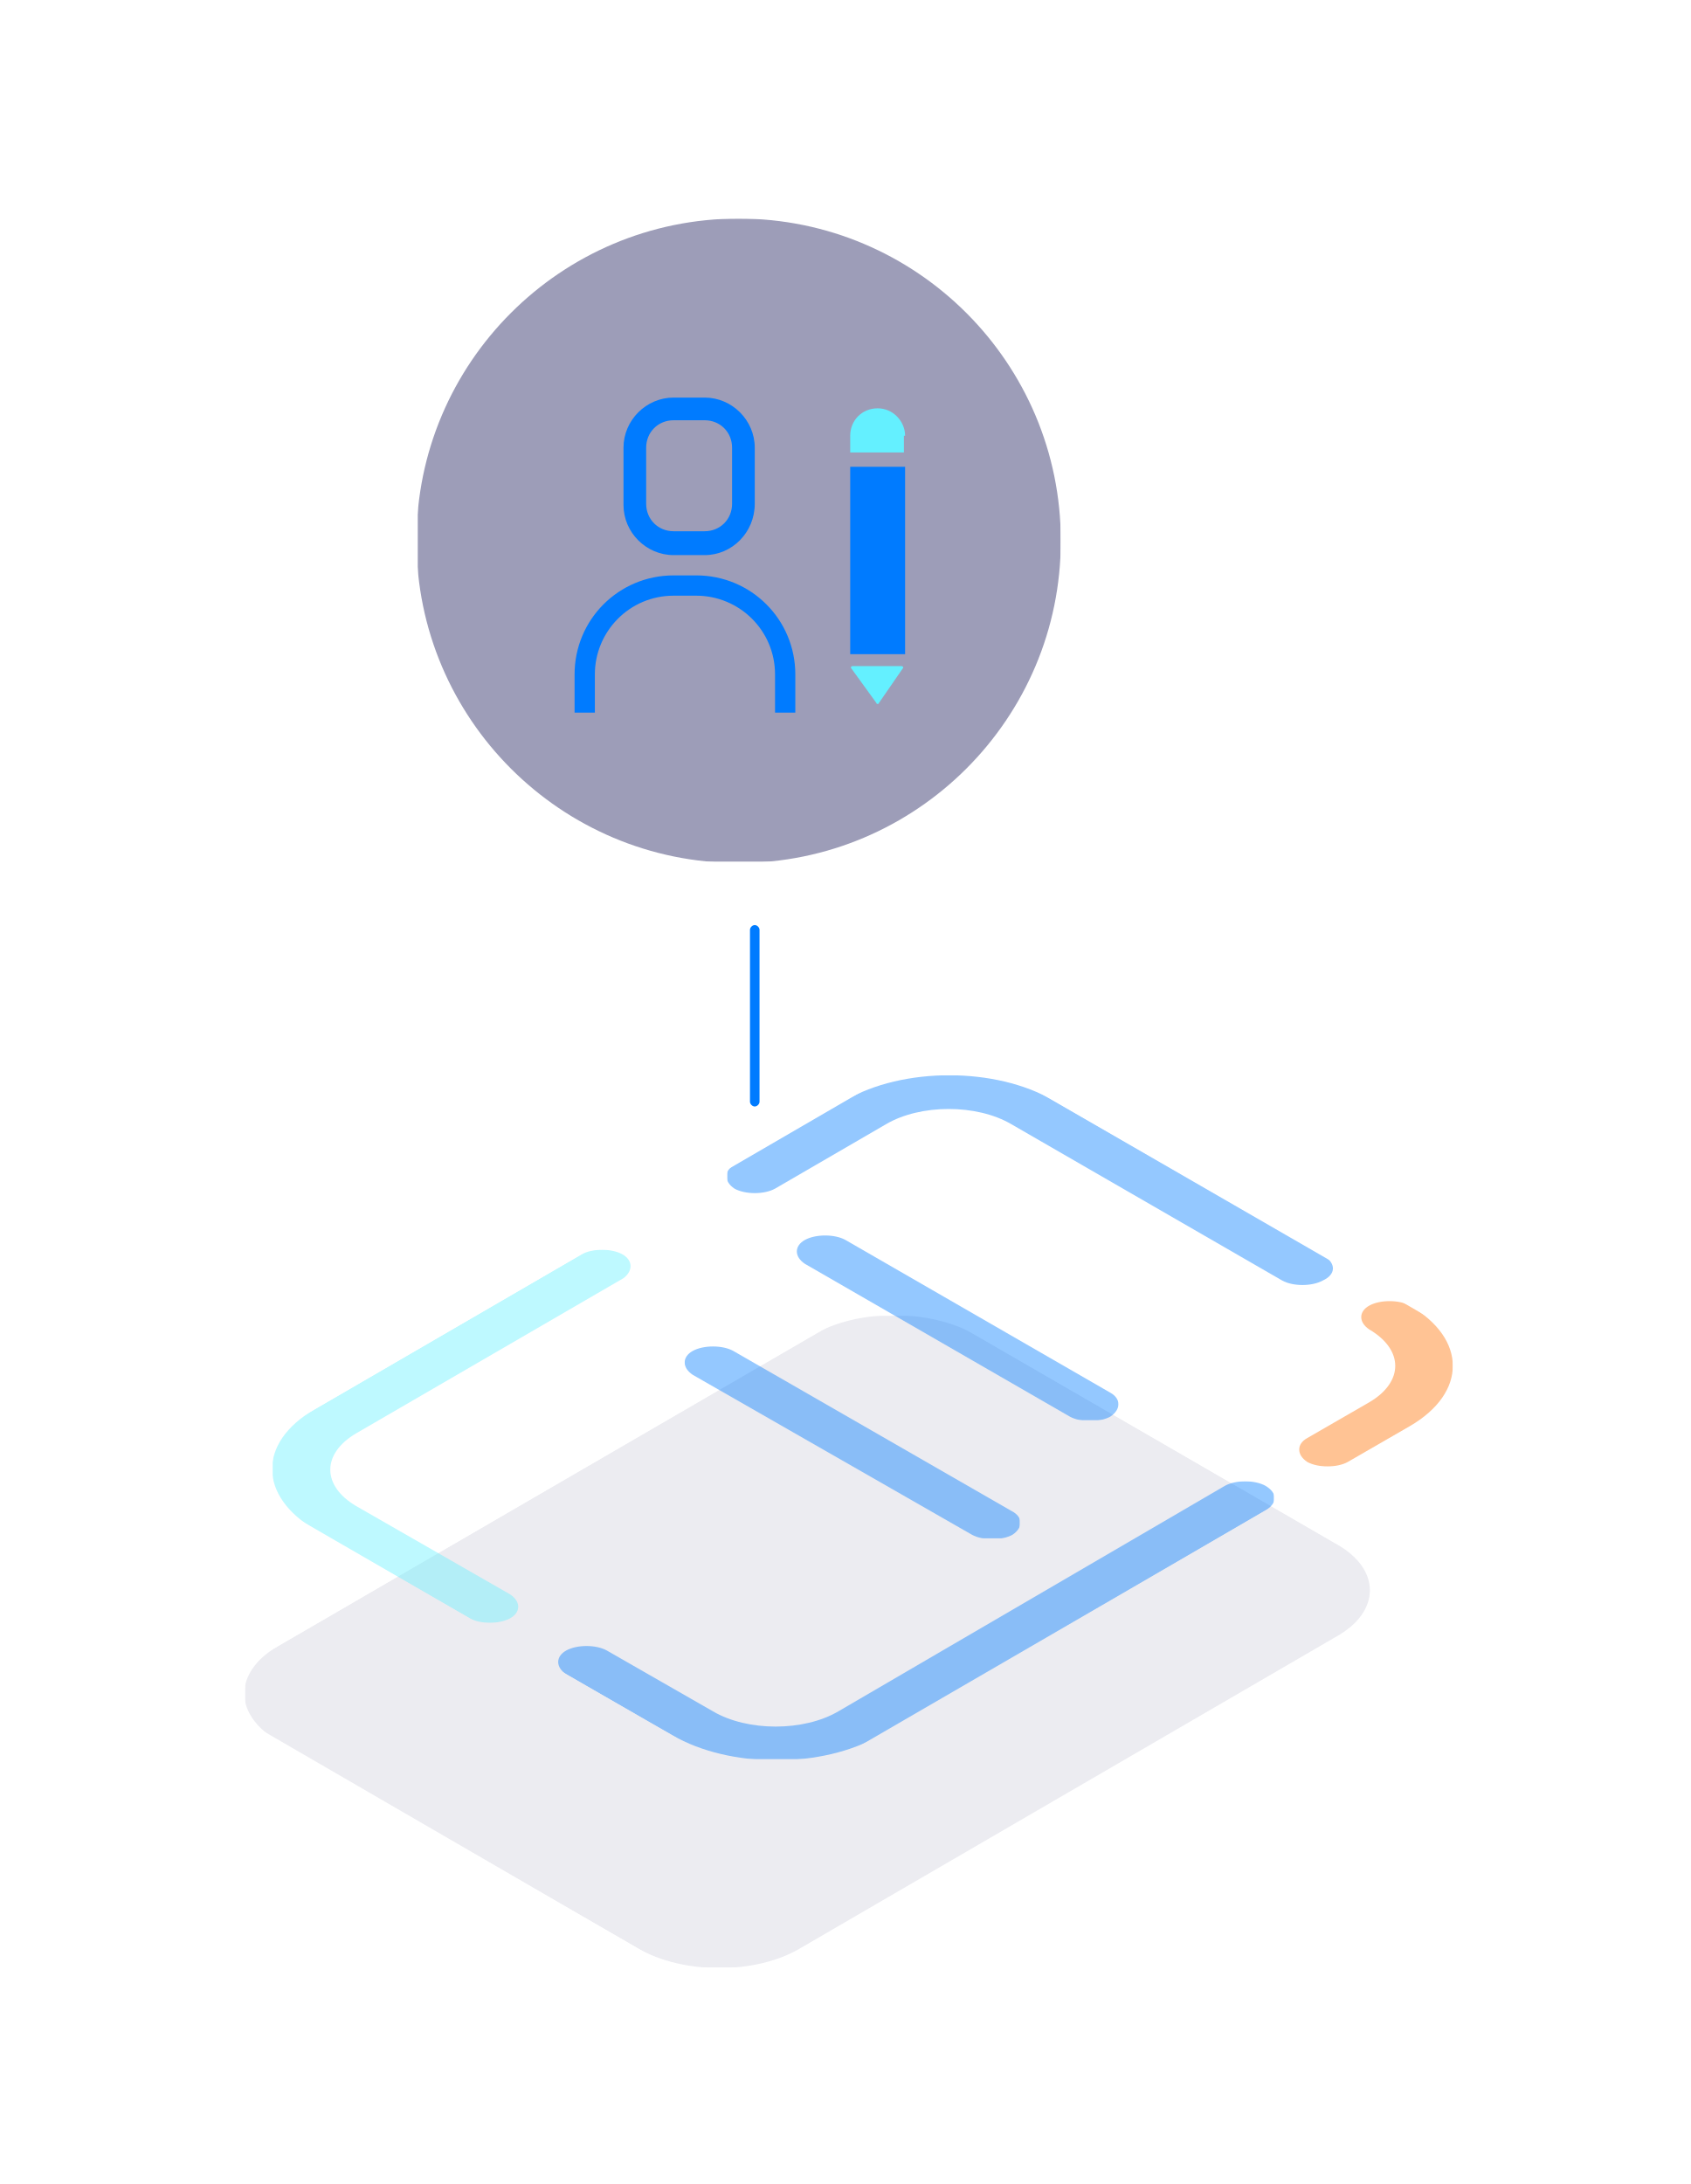
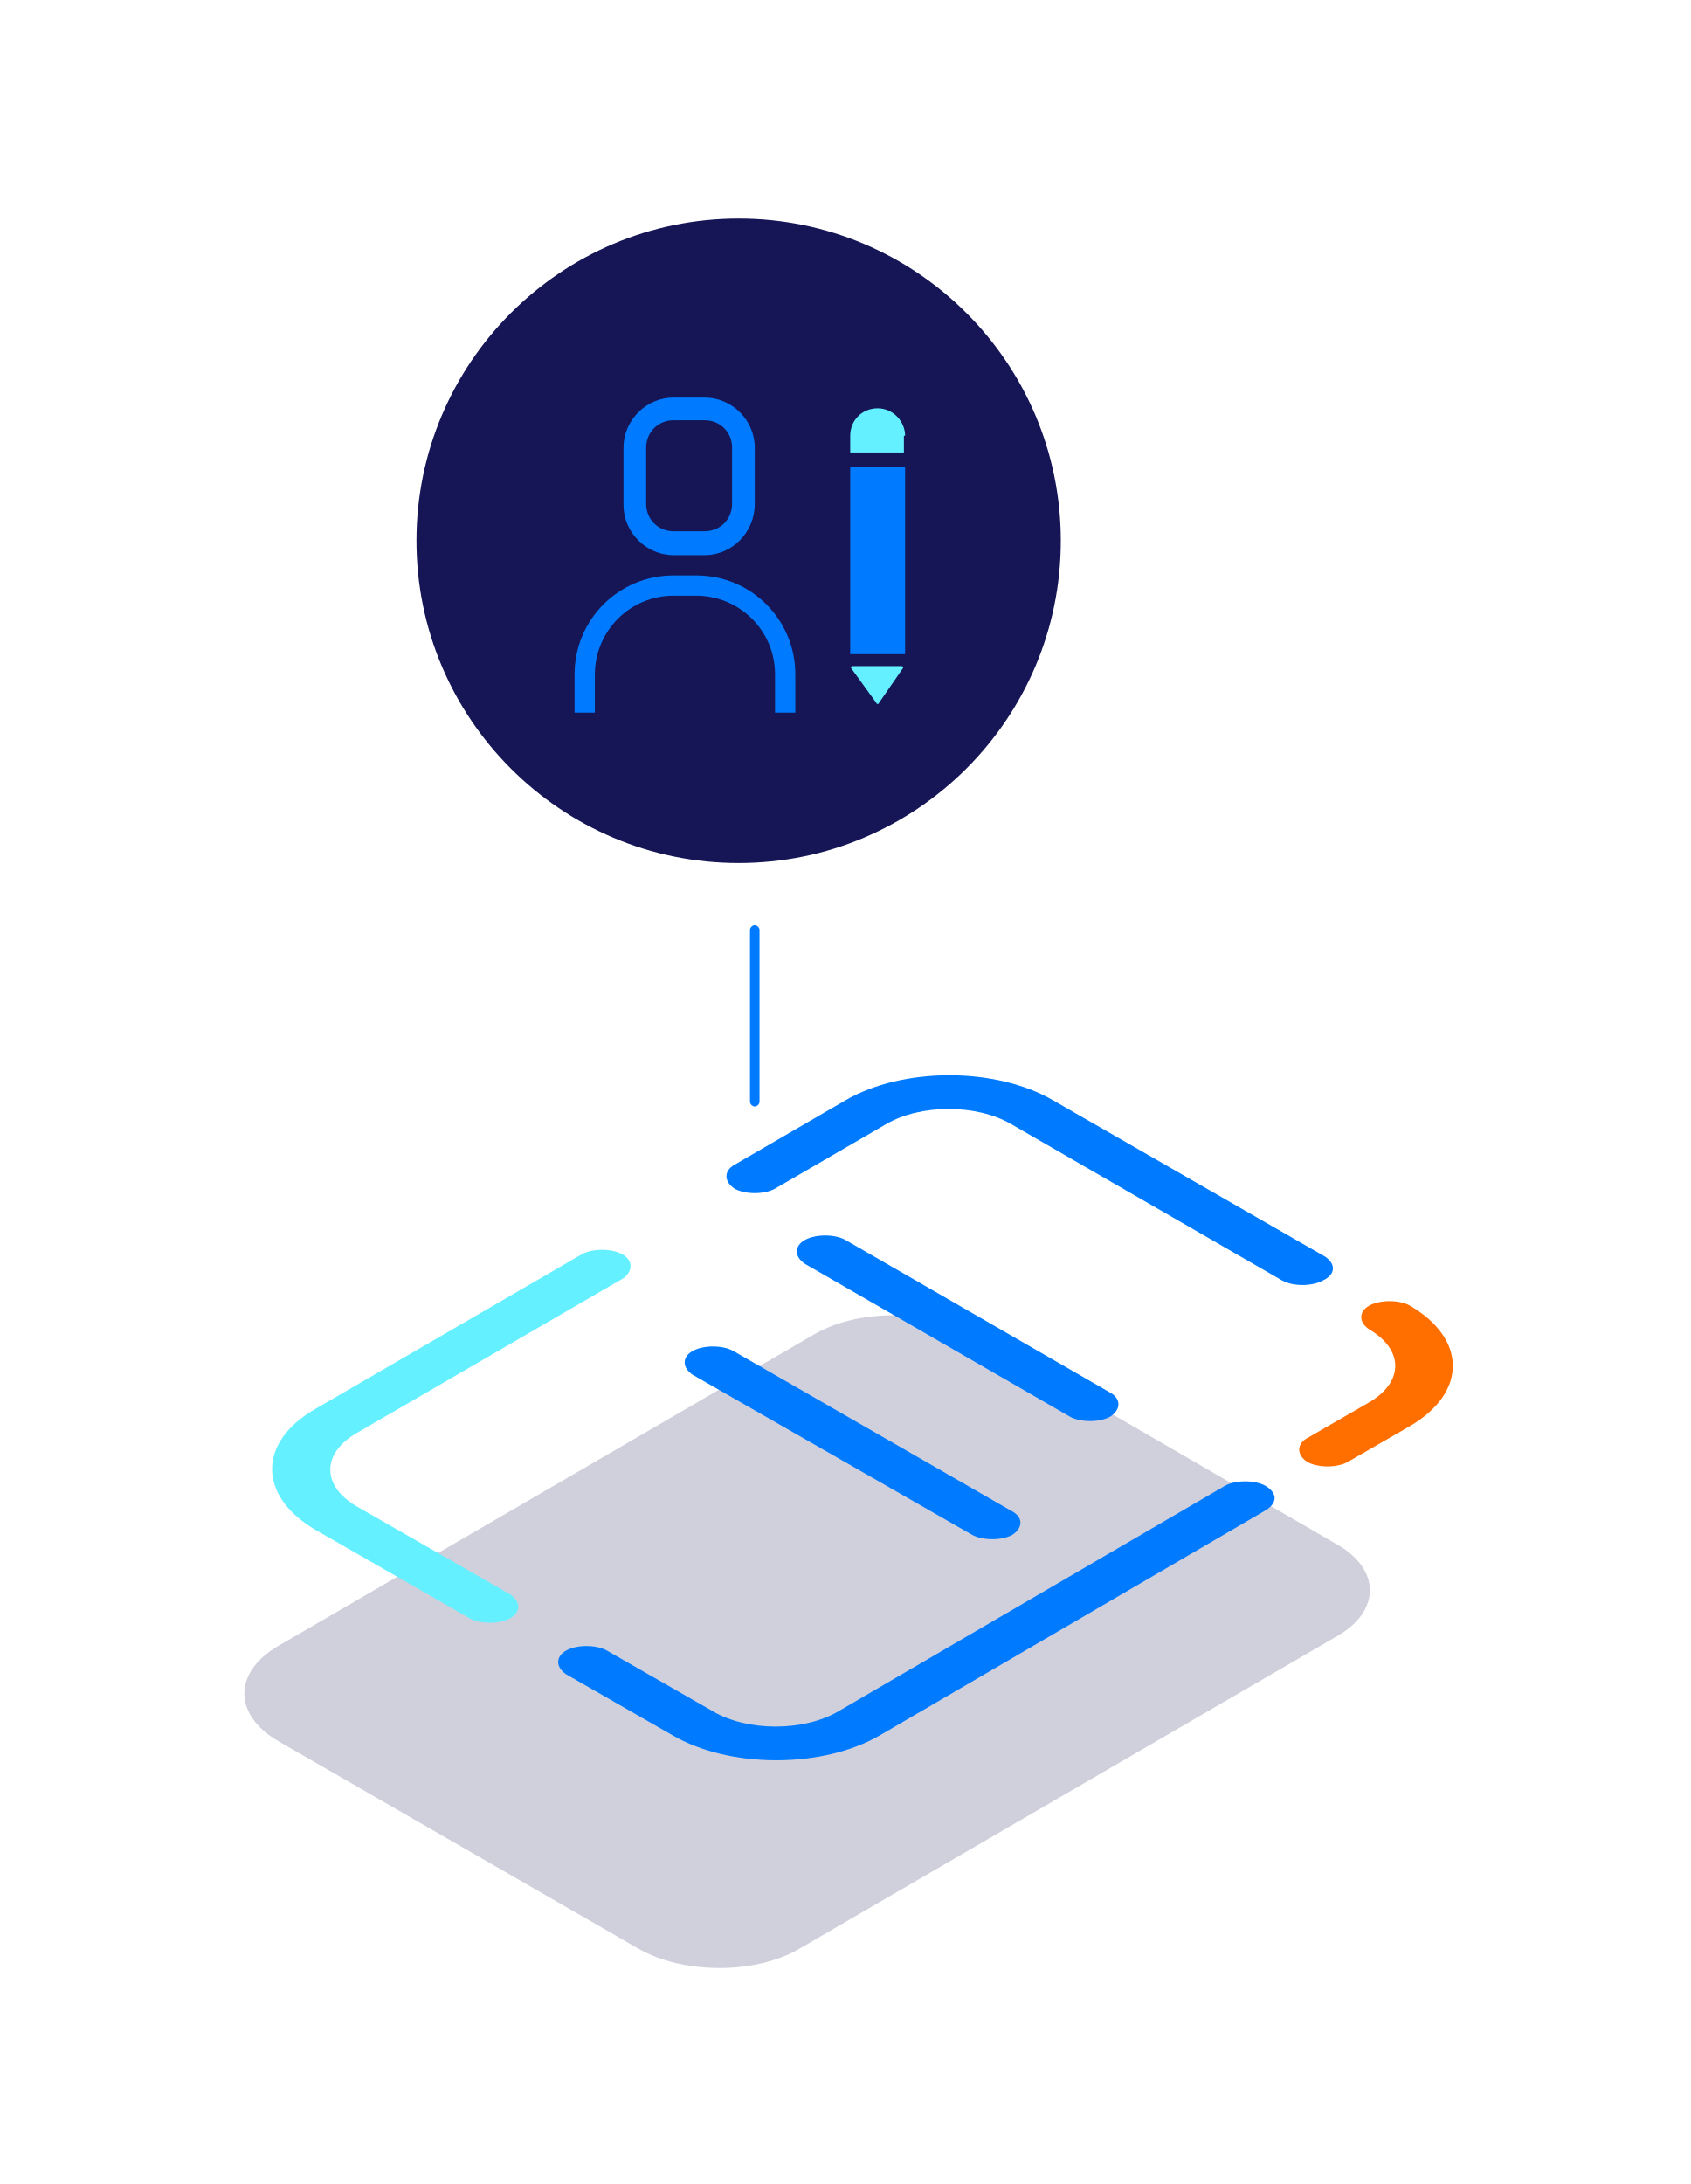
<svg xmlns="http://www.w3.org/2000/svg" version="1.1" id="Layer_1" x="0px" y="0px" viewBox="0 0 141.7 183" style="enable-background:new 0 0 141.7 183;" xml:space="preserve">
  <style type="text/css">
	.st0{filter:url(#Adobe_OpacityMaskFilter);}
	.st1{fill:#007bff;}
- 	.st2{mask:url(#mask-2_1_);fill:#161656;fill-opacity:0.2;}
+ 	.st2{fill:#161656;fill-opacity:0.2;}
	.st3{filter:url(#Adobe_OpacityMaskFilter_1_);}
- 	.st4{mask:url(#mask-4_1_);fill:#007bff;}
+ 	.st4{fill:#007bff;}
	.st5{filter:url(#Adobe_OpacityMaskFilter_2_);}
- 	.st6{mask:url(#mask-6_1_);fill:#ff6f00;}
+ 	.st6{fill:#ff6f00;}
	.st7{filter:url(#Adobe_OpacityMaskFilter_3_);}
- 	.st8{mask:url(#mask-8_1_);fill:#007bff;}
+ 	.st8{fill:#007bff;}
	.st9{filter:url(#Adobe_OpacityMaskFilter_4_);}
- 	.st10{mask:url(#mask-10_1_);fill:#64f0ff;}
+ 	.st10{fill:#64f0ff;}
	.st11{filter:url(#Adobe_OpacityMaskFilter_5_);}
- 	.st12{mask:url(#mask-12_1_);fill:#007bff;}
+ 	.st12{fill:#007bff;}
	.st13{filter:url(#Adobe_OpacityMaskFilter_6_);}
- 	.st14{mask:url(#mask-14_1_);fill:#007bff;}
+ 	.st14{fill:#007bff;}
	.st15{filter:url(#Adobe_OpacityMaskFilter_7_);}
- 	.st16{mask:url(#mask-16_1_);fill:#161656;}
+ 	.st16{fill:#161656;}
	.st17{fill:#64f0ff;}
</style>
  <g id="Desktop">
    <g id="APPII" transform="translate(-598, -3038)">
      <g id="Traceability-Copy" transform="translate(594.6524, 3038)">
        <g id="Group-3" transform="translate(0, 90.35294)">
          <g id="Clip-2">
				</g>
          <defs>
            <filter id="Adobe_OpacityMaskFilter" filterUnits="userSpaceOnUse" x="23.9" y="19.9" width="94.3" height="54.6">
              <feColorMatrix type="matrix" values="1 0 0 0 0  0 1 0 0 0  0 0 1 0 0  0 0 0 1 0" />
            </filter>
          </defs>
          <mask maskUnits="userSpaceOnUse" x="23.9" y="19.9" width="94.3" height="54.6" id="mask-2_1_">
            <g class="st0">
              <polyline id="path-1_1_" class="st1" points="19.9,51.5 78.3,17.6 122.1,42.9 63.7,76.9       " />
            </g>
          </mask>
          <path id="Fill-1" class="st2" d="M115.3,39L85.1,21.5c-3.8-2.2-9.9-2.2-13.6,0L26.6,47.6c-3.7,2.2-3.7,5.7,0,7.9l30.2,17.4      c3.8,2.2,9.9,2.2,13.6,0l44.9-26.1C119.1,44.7,119.1,41.1,115.3,39" />
        </g>
        <g id="Group-22" transform="translate(0.802139, 69.49733)">
          <g id="Group-6">
            <g id="Clip-5">
					</g>
            <defs>
              <filter id="Adobe_OpacityMaskFilter_1_" filterUnits="userSpaceOnUse" x="63.5" y="20.6" width="50.8" height="17.6">
                <feColorMatrix type="matrix" values="1 0 0 0 0  0 1 0 0 0  0 0 1 0 0  0 0 0 1 0" />
              </filter>
            </defs>
            <mask maskUnits="userSpaceOnUse" x="63.5" y="20.6" width="50.8" height="17.6" id="mask-4_1_">
              <g class="st3">
                <polyline id="path-3_1_" class="st1" points="20.3,53.6 67.5,80.9 129.4,45 82.1,17.7        " />
              </g>
            </mask>
            <path id="Fill-4" class="st4" d="M113.6,35.8L90.8,22.7c-4.8-2.8-12.6-2.8-17.4,0l-9.3,5.4c-0.9,0.5-0.9,1.4,0,2       c0.9,0.5,2.5,0.5,3.4,0l9.3-5.4c2.9-1.7,7.6-1.7,10.5,0l22.7,13.1c0.9,0.5,2.5,0.5,3.4,0C114.5,37.3,114.5,36.4,113.6,35.8" />
          </g>
          <g id="Group-9">
            <g id="Clip-8">
					</g>
            <defs>
              <filter id="Adobe_OpacityMaskFilter_2_" filterUnits="userSpaceOnUse" x="111.4" y="39.5" width="12.9" height="13.9">
                <feColorMatrix type="matrix" values="1 0 0 0 0  0 1 0 0 0  0 0 1 0 0  0 0 0 1 0" />
              </filter>
            </defs>
            <mask maskUnits="userSpaceOnUse" x="111.4" y="39.5" width="12.9" height="13.9" id="mask-6_1_">
              <g class="st5">
                <polyline id="path-5_1_" class="st1" points="20.3,53.6 67.5,80.9 129.4,45 82.1,17.7        " />
              </g>
            </mask>
            <path id="Fill-7" class="st6" d="M120.7,39.9c-0.9-0.5-2.5-0.5-3.4,0c-0.9,0.5-0.9,1.4,0,2c2.9,1.7,2.9,4.4,0,6.1l-5.2,3       c-0.9,0.5-0.9,1.4,0,2c0.9,0.5,2.5,0.5,3.4,0l5.2-3C125.5,47.2,125.5,42.7,120.7,39.9" />
          </g>
          <g id="Group-12">
            <g id="Clip-11">
					</g>
            <defs>
              <filter id="Adobe_OpacityMaskFilter_3_" filterUnits="userSpaceOnUse" x="49.2" y="54.6" width="60.1" height="23.3">
                <feColorMatrix type="matrix" values="1 0 0 0 0  0 1 0 0 0  0 0 1 0 0  0 0 0 1 0" />
              </filter>
            </defs>
            <mask maskUnits="userSpaceOnUse" x="49.2" y="54.6" width="60.1" height="23.3" id="mask-8_1_">
              <g class="st7">
                <polyline id="path-7_1_" class="st1" points="20.3,53.6 67.5,80.9 129.4,45 82.1,17.7        " />
              </g>
            </mask>
            <path id="Fill-10" class="st8" d="M108.6,55c-0.9-0.5-2.5-0.5-3.4,0L72.8,73.9c-2.9,1.7-7.6,1.7-10.5,0l-8.9-5.1       c-0.9-0.5-2.5-0.5-3.4,0s-0.9,1.4,0,2l8.9,5.1c4.8,2.8,12.6,2.8,17.4,0L108.7,57C109.6,56.4,109.6,55.6,108.6,55" />
          </g>
          <g id="Group-15">
            <g id="Clip-14">
					</g>
            <defs>
              <filter id="Adobe_OpacityMaskFilter_4_" filterUnits="userSpaceOnUse" x="25.4" y="35.2" width="30" height="31.3">
                <feColorMatrix type="matrix" values="1 0 0 0 0  0 1 0 0 0  0 0 1 0 0  0 0 0 1 0" />
              </filter>
            </defs>
            <mask maskUnits="userSpaceOnUse" x="25.4" y="35.2" width="30" height="31.3" id="mask-10_1_">
              <g class="st9">
                <polyline id="path-9_1_" class="st1" points="20.3,53.6 67.5,80.9 129.4,45 82.1,17.7        " />
              </g>
            </mask>
            <path id="Fill-13" class="st10" d="M54.7,35.6c-0.9-0.5-2.5-0.5-3.4,0l-22.4,13c-4.8,2.8-4.7,7.3,0.1,10.1l12.9,7.4       c0.9,0.5,2.5,0.5,3.4,0c0.9-0.5,0.9-1.4,0-2l-12.9-7.4c-2.9-1.7-2.9-4.4,0-6.1l22.4-13C55.6,37,55.6,36.1,54.7,35.6" />
          </g>
          <g id="Group-18">
            <g id="Clip-17">
					</g>
            <defs>
              <filter id="Adobe_OpacityMaskFilter_5_" filterUnits="userSpaceOnUse" x="69.3" y="33.9" width="27" height="15.6">
                <feColorMatrix type="matrix" values="1 0 0 0 0  0 1 0 0 0  0 0 1 0 0  0 0 0 1 0" />
              </filter>
            </defs>
            <mask maskUnits="userSpaceOnUse" x="69.3" y="33.9" width="27" height="15.6" id="mask-12_1_">
              <g class="st11">
                <polyline id="path-11_1_" class="st1" points="20.3,53.6 67.5,80.9 129.4,45 82.1,17.7        " />
              </g>
            </mask>
            <path id="Fill-16" class="st12" d="M95.6,47.2L73.4,34.4c-0.9-0.5-2.5-0.5-3.4,0s-0.9,1.4,0,2l22.2,12.8c0.9,0.5,2.5,0.5,3.4,0       C96.5,48.6,96.5,47.7,95.6,47.2" />
          </g>
          <g id="Group-21">
            <g id="Clip-20">
					</g>
            <defs>
              <filter id="Adobe_OpacityMaskFilter_6_" filterUnits="userSpaceOnUse" x="59.9" y="43.2" width="28.1" height="16.2">
                <feColorMatrix type="matrix" values="1 0 0 0 0  0 1 0 0 0  0 0 1 0 0  0 0 0 1 0" />
              </filter>
            </defs>
            <mask maskUnits="userSpaceOnUse" x="59.9" y="43.2" width="28.1" height="16.2" id="mask-14_1_">
              <g class="st13">
                <polyline id="path-13_1_" class="st1" points="20.3,53.6 67.5,80.9 129.4,45 82.1,17.7        " />
              </g>
            </mask>
            <path id="Fill-19" class="st14" d="M87.3,57.1L64,43.7c-0.9-0.5-2.5-0.5-3.4,0c-0.9,0.5-0.9,1.4,0,2L84,59.1       c0.9,0.5,2.5,0.5,3.4,0C88.3,58.5,88.3,57.6,87.3,57.1" />
          </g>
        </g>
        <g id="Group-35" transform="translate(0, 0.513369)">
          <g id="Group-25" transform="translate(18.4492, 0)">
            <g id="Clip-24">
					</g>
            <defs>
              <filter id="Adobe_OpacityMaskFilter_7_" filterUnits="userSpaceOnUse" x="19.9" y="17.8" width="53.9" height="53.9">
                <feColorMatrix type="matrix" values="1 0 0 0 0  0 1 0 0 0  0 0 1 0 0  0 0 0 1 0" />
              </filter>
            </defs>
            <mask maskUnits="userSpaceOnUse" x="19.9" y="17.8" width="53.9" height="53.9" id="mask-16_1_">
              <g class="st15">
                <polygon id="path-15_1_" class="st1" points="19.9,17.8 73.8,17.8 73.8,71.7 19.9,71.7        " />
              </g>
            </mask>
            <path id="Fill-23" class="st16" d="M73.8,44.8c0,14.9-12.1,27-27,27s-27-12.1-27-27s12.1-27,27-27S73.8,29.9,73.8,44.8" />
          </g>
          <path id="Fill-26" class="st1" d="M59.8,34.7c-1.3,0-2.3,1-2.3,2.3v4.7c0,1.3,1,2.3,2.3,2.3h2.6c1.3,0,2.3-1,2.3-2.3V37      c0-1.3-1-2.3-2.3-2.3H59.8z M62.4,46h-2.6c-2.3,0-4.2-1.9-4.2-4.2V37c0-2.3,1.9-4.2,4.2-4.2h2.6c2.3,0,4.2,1.9,4.2,4.2v4.7      C66.6,44.1,64.7,46,62.4,46z" />
          <path id="Fill-28" class="st1" d="M70,56c0-4.6-3.7-8.3-8.3-8.3h-1.9c-4.6,0-8.3,3.7-8.3,8.3v2.6c0,0.2,0,0.4,0,0.6h1.7      c0-0.2,0-0.4,0-0.6V56c0-3.6,2.9-6.6,6.6-6.6h1.9c3.6,0,6.6,2.9,6.6,6.6v2.6c0,0.2,0,0.4,0,0.6H70c0-0.2,0-0.4,0-0.6V56z" />
          <path id="Fill-30" class="st1" d="M74.6,54.3h4.6V38.6h-4.6V54.3z M75.4,53.5h3V39.4h-3V53.5z" />
          <path id="Fill-32" class="st17" d="M79,55.5l-2,2.9c0,0.1-0.2,0.1-0.2,0l-2.1-2.9c-0.1-0.1,0-0.2,0.1-0.2l4.1,0      C79,55.3,79.1,55.4,79,55.5" />
          <path id="Fill-33" class="st17" d="M79.2,36c0-1.2-1-2.3-2.3-2.3c-1.3,0-2.3,1-2.3,2.3v1.4h4.5V36z" />
          <path id="Fill-34" class="st1" d="M66.6,92.2c-0.2,0-0.4-0.2-0.4-0.4V77.4c0-0.2,0.2-0.4,0.4-0.4s0.4,0.2,0.4,0.4v14.4      C67,92,66.8,92.2,66.6,92.2" />
        </g>
      </g>
    </g>
  </g>
</svg>
